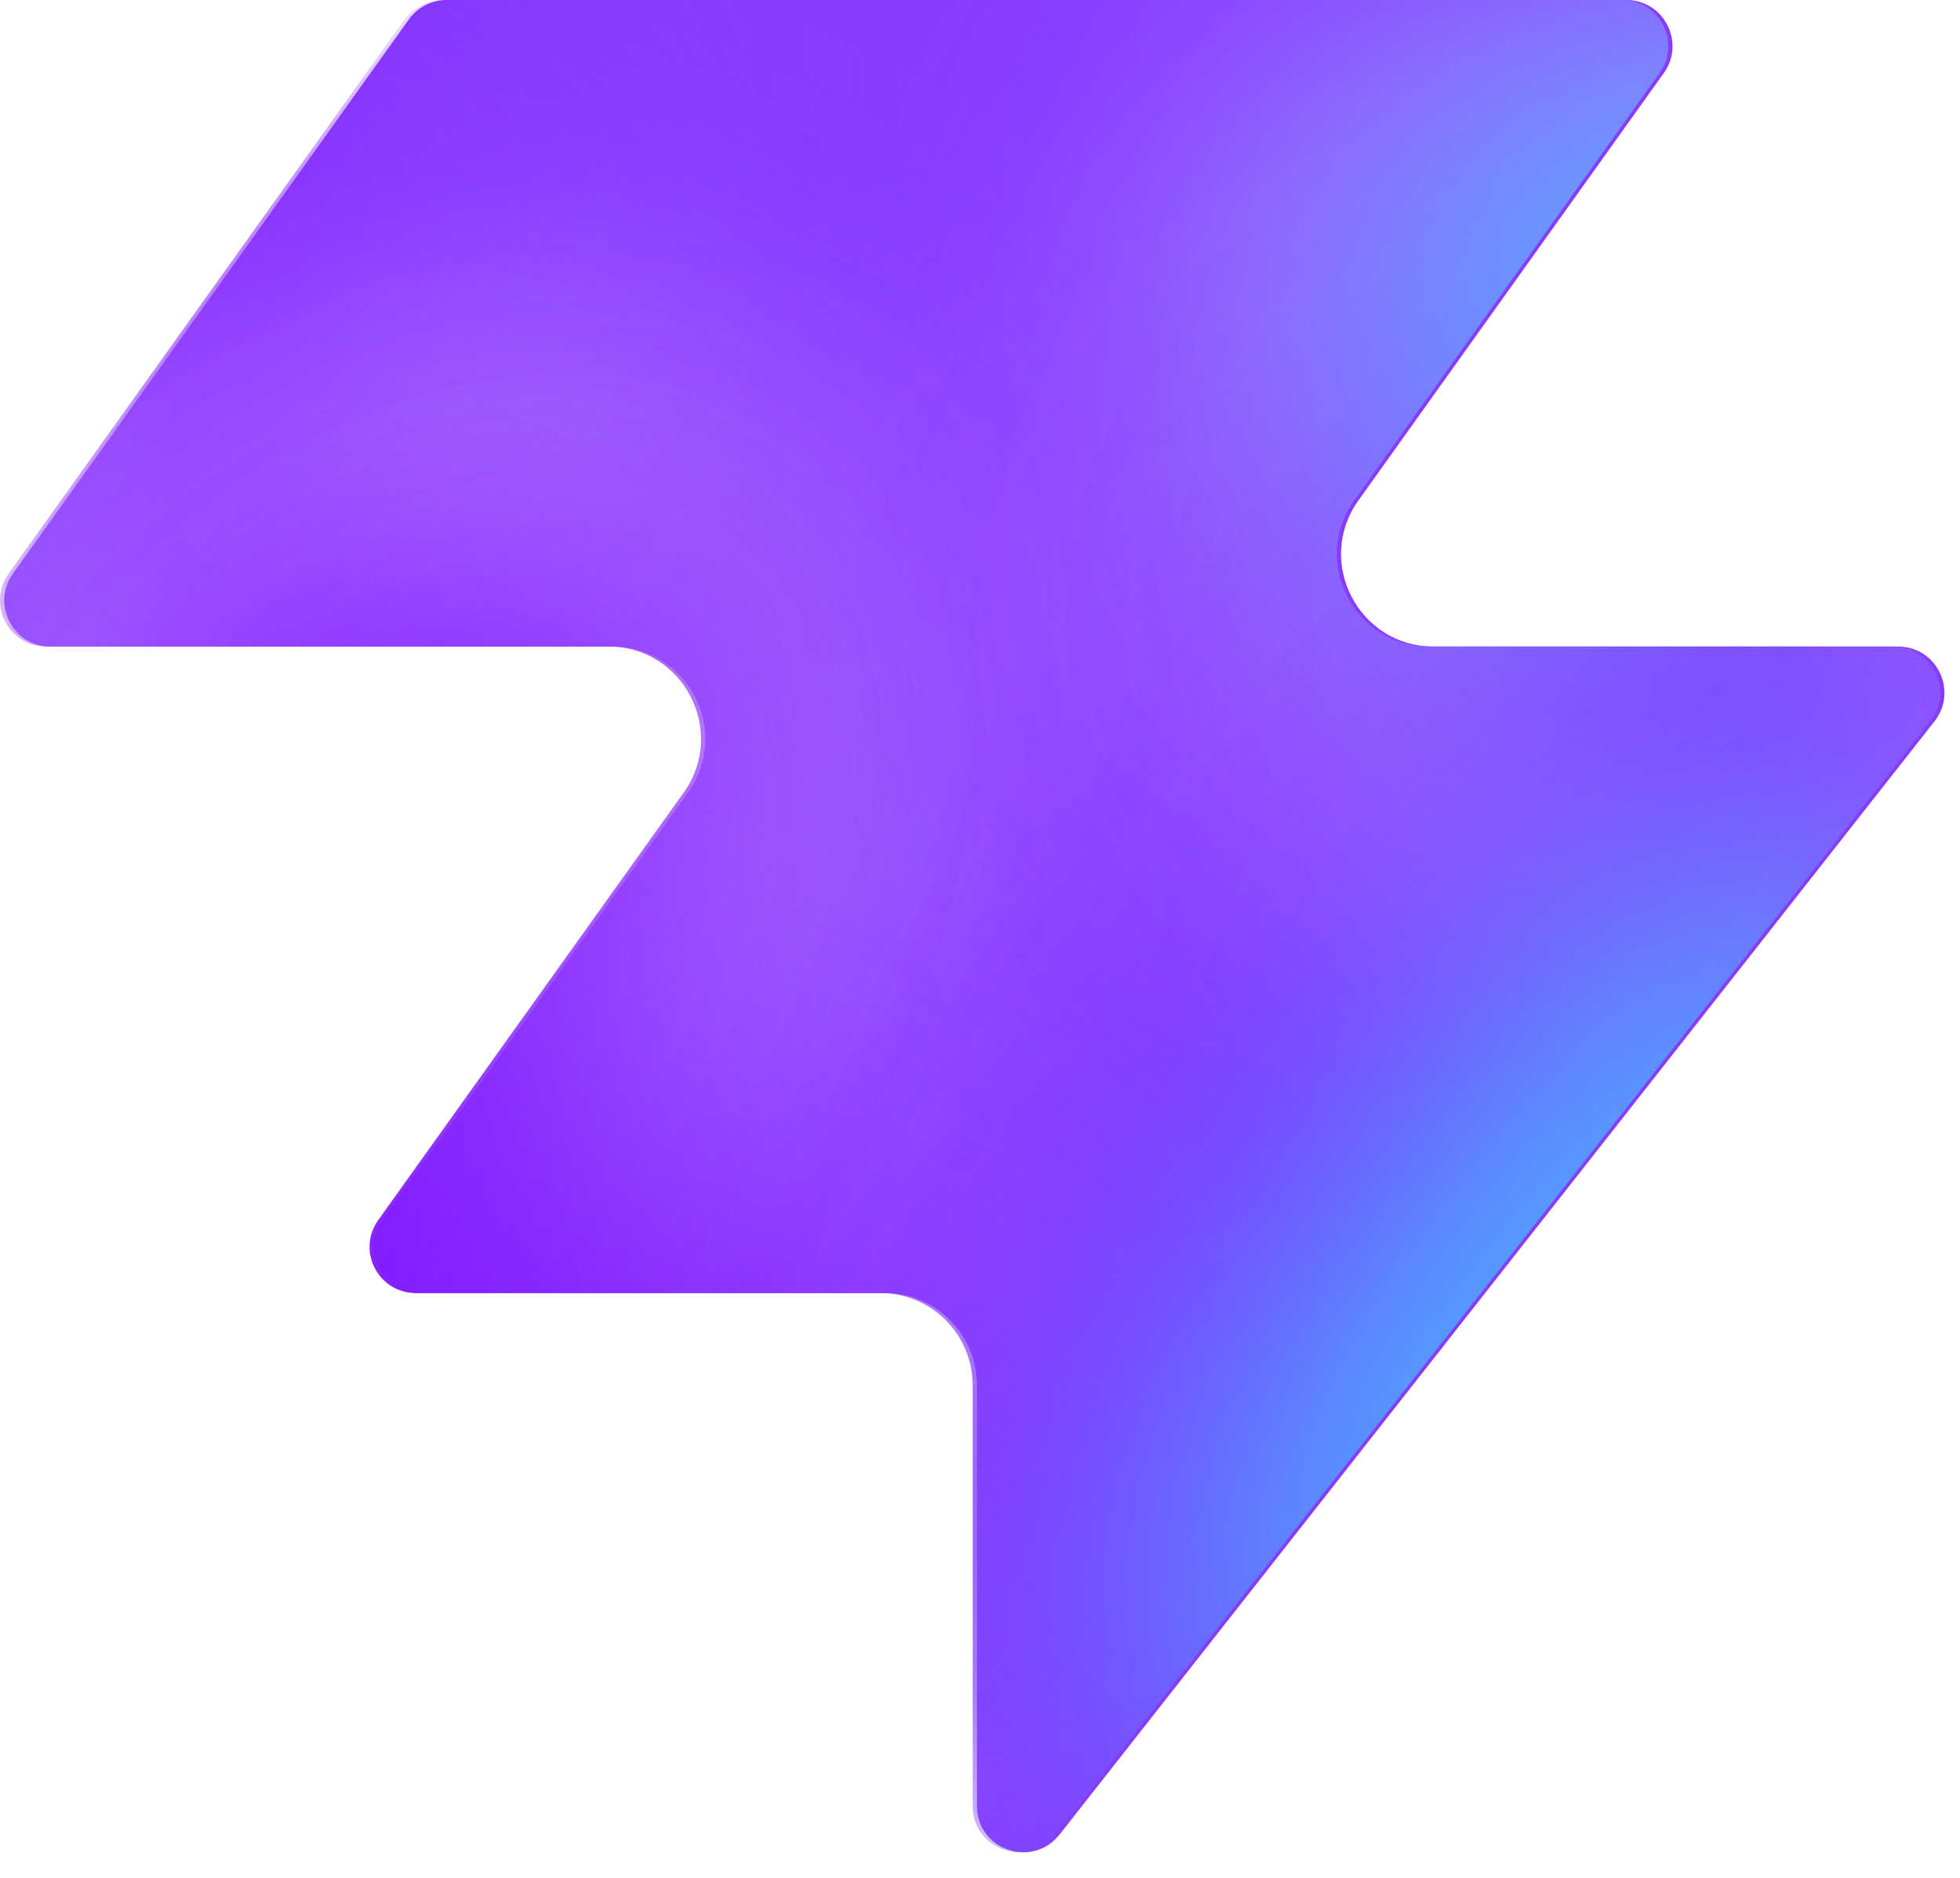
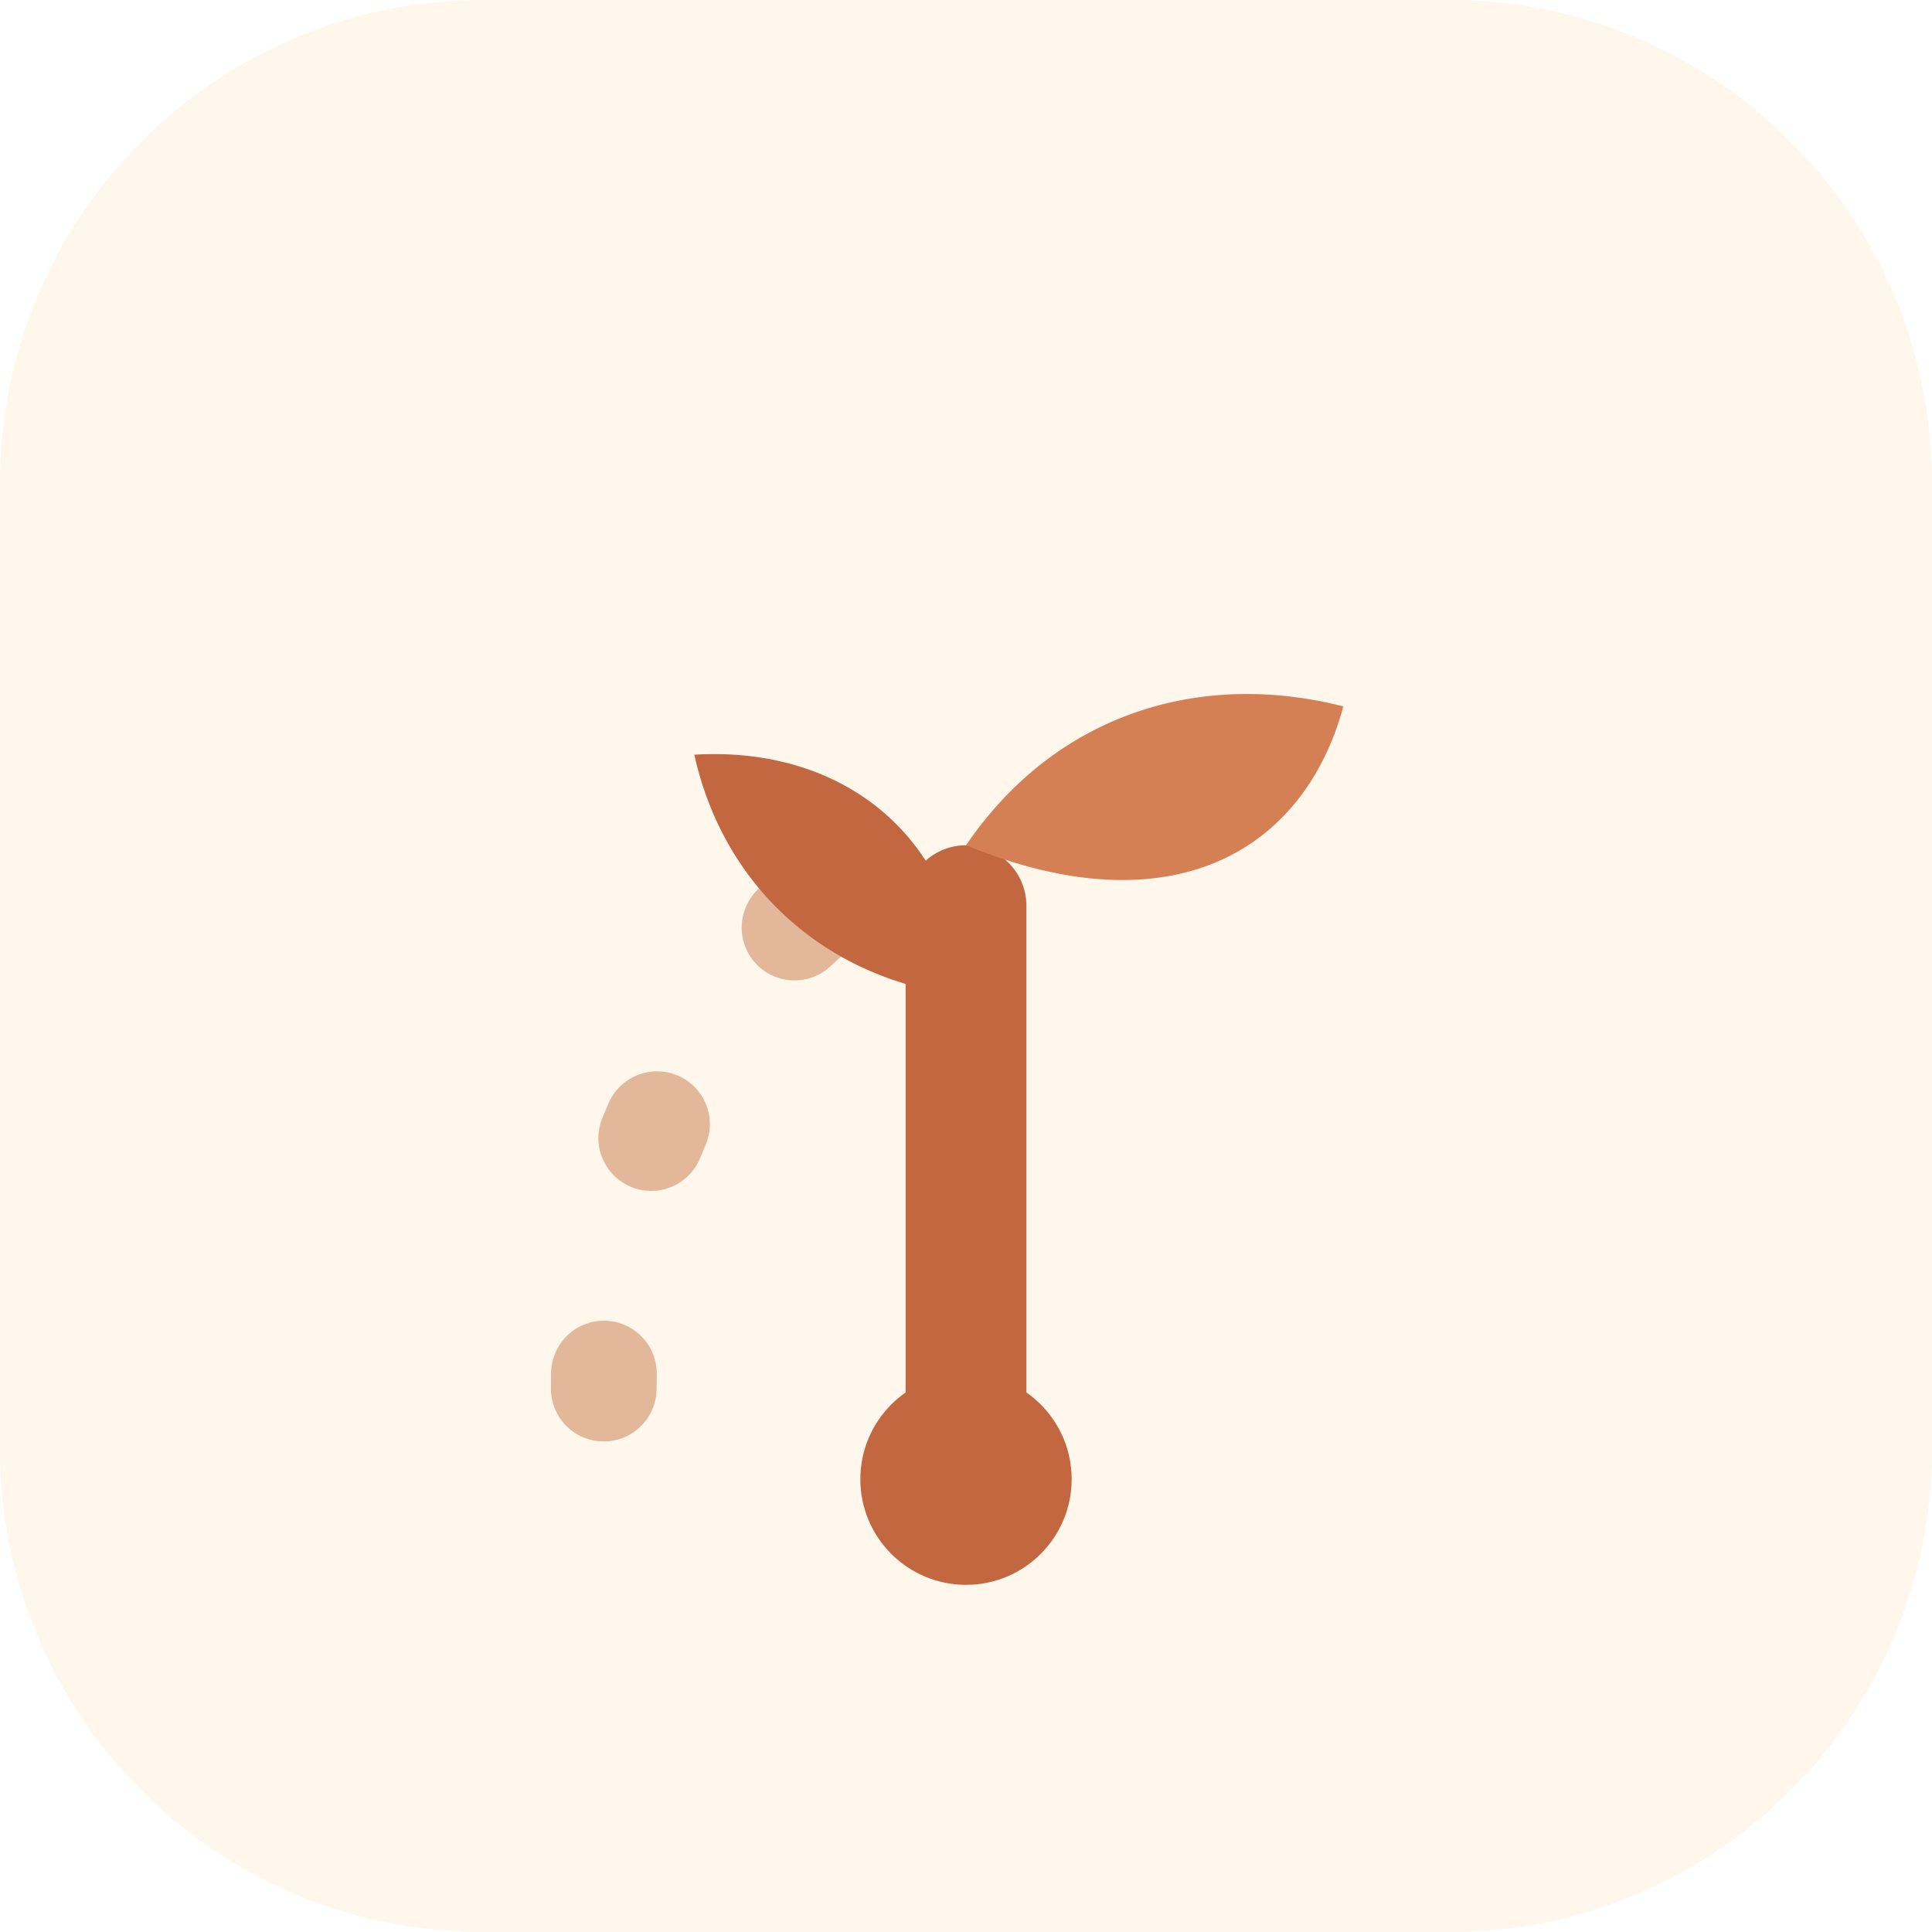
- <svg xmlns="http://www.w3.org/2000/svg" width="48" height="46" fill="none" viewBox="0 0 48 46">
-   <path fill="#863bff" d="M25.946 44.938c-.664.845-2.021.375-2.021-.698V33.937a2.26 2.26 0 0 0-2.262-2.262H10.287c-.92 0-1.456-1.04-.92-1.788l7.48-10.471c1.07-1.497 0-3.578-1.842-3.578H1.237c-.92 0-1.456-1.04-.92-1.788L10.013.474c.214-.297.556-.474.92-.474h28.894c.92 0 1.456 1.04.92 1.788l-7.48 10.471c-1.07 1.498 0 3.579 1.842 3.579h11.377c.943 0 1.473 1.088.89 1.83L25.947 44.94z" style="fill:#863bff;fill:color(display-p3 .525 .23 1);fill-opacity:1" />
-   <mask id="a" width="48" height="46" x="0" y="0" maskUnits="userSpaceOnUse" style="mask-type:alpha">
-     <path fill="#000" d="M25.842 44.938c-.664.844-2.021.375-2.021-.698V33.937a2.26 2.26 0 0 0-2.262-2.262H10.183c-.92 0-1.456-1.04-.92-1.788l7.48-10.471c1.07-1.498 0-3.579-1.842-3.579H1.133c-.92 0-1.456-1.04-.92-1.787L9.91.473c.214-.297.556-.474.92-.474h28.894c.92 0 1.456 1.04.92 1.788l-7.48 10.471c-1.07 1.498 0 3.578 1.842 3.578h11.377c.943 0 1.473 1.088.89 1.832L25.843 44.94z" style="fill:#000;fill-opacity:1" />
-   </mask>
-   <g mask="url(#a)">
-     <g filter="url(#b)">
-       <ellipse cx="5.508" cy="14.704" fill="#ede6ff" rx="5.508" ry="14.704" style="fill:#ede6ff;fill:color(display-p3 .927 .903 1);fill-opacity:1" transform="matrix(.00324 1 1 -.00324 -4.47 31.516)" />
-     </g>
-     <g filter="url(#c)">
-       <ellipse cx="10.399" cy="29.851" fill="#ede6ff" rx="10.399" ry="29.851" style="fill:#ede6ff;fill:color(display-p3 .927 .903 1);fill-opacity:1" transform="matrix(.00324 1 1 -.00324 -39.328 7.883)" />
-     </g>
-     <g filter="url(#d)">
-       <ellipse cx="5.508" cy="30.487" fill="#7e14ff" rx="5.508" ry="30.487" style="fill:#7e14ff;fill:color(display-p3 .492 .077 1);fill-opacity:1" transform="rotate(89.814 -25.913 -14.639)scale(1 -1)" />
-     </g>
-     <g filter="url(#e)">
-       <ellipse cx="5.508" cy="30.599" fill="#7e14ff" rx="5.508" ry="30.599" style="fill:#7e14ff;fill:color(display-p3 .492 .077 1);fill-opacity:1" transform="rotate(89.814 -32.644 -3.334)scale(1 -1)" />
-     </g>
-     <g filter="url(#f)">
-       <ellipse cx="5.508" cy="30.599" fill="#7e14ff" rx="5.508" ry="30.599" style="fill:#7e14ff;fill:color(display-p3 .492 .077 1);fill-opacity:1" transform="matrix(.00324 1 1 -.00324 -34.34 30.47)" />
-     </g>
-     <g filter="url(#g)">
-       <ellipse cx="14.072" cy="22.078" fill="#ede6ff" rx="14.072" ry="22.078" style="fill:#ede6ff;fill:color(display-p3 .927 .903 1);fill-opacity:1" transform="rotate(93.35 24.506 48.493)scale(-1 1)" />
-     </g>
-     <g filter="url(#h)">
-       <ellipse cx="3.47" cy="21.501" fill="#7e14ff" rx="3.47" ry="21.501" style="fill:#7e14ff;fill:color(display-p3 .492 .077 1);fill-opacity:1" transform="rotate(89.009 28.708 47.59)scale(-1 1)" />
-     </g>
-     <g filter="url(#i)">
-       <ellipse cx="3.47" cy="21.501" fill="#7e14ff" rx="3.47" ry="21.501" style="fill:#7e14ff;fill:color(display-p3 .492 .077 1);fill-opacity:1" transform="rotate(89.009 28.708 47.59)scale(-1 1)" />
-     </g>
-     <g filter="url(#j)">
-       <ellipse cx=".387" cy="8.972" fill="#7e14ff" rx="4.407" ry="29.108" style="fill:#7e14ff;fill:color(display-p3 .492 .077 1);fill-opacity:1" transform="rotate(39.51 .387 8.972)" />
-     </g>
-     <g filter="url(#k)">
-       <ellipse cx="47.523" cy="-6.092" fill="#7e14ff" rx="4.407" ry="29.108" style="fill:#7e14ff;fill:color(display-p3 .492 .077 1);fill-opacity:1" transform="rotate(37.892 47.523 -6.092)" />
-     </g>
-     <g filter="url(#l)">
-       <ellipse cx="41.412" cy="6.333" fill="#47bfff" rx="5.971" ry="9.665" style="fill:#47bfff;fill:color(display-p3 .28 .748 1);fill-opacity:1" transform="rotate(37.892 41.412 6.333)" />
-     </g>
-     <g filter="url(#m)">
-       <ellipse cx="-1.879" cy="38.332" fill="#7e14ff" rx="4.407" ry="29.108" style="fill:#7e14ff;fill:color(display-p3 .492 .077 1);fill-opacity:1" transform="rotate(37.892 -1.88 38.332)" />
-     </g>
-     <g filter="url(#n)">
-       <ellipse cx="-1.879" cy="38.332" fill="#7e14ff" rx="4.407" ry="29.108" style="fill:#7e14ff;fill:color(display-p3 .492 .077 1);fill-opacity:1" transform="rotate(37.892 -1.88 38.332)" />
-     </g>
-     <g filter="url(#o)">
-       <ellipse cx="35.651" cy="29.907" fill="#7e14ff" rx="4.407" ry="29.108" style="fill:#7e14ff;fill:color(display-p3 .492 .077 1);fill-opacity:1" transform="rotate(37.892 35.651 29.907)" />
-     </g>
-     <g filter="url(#p)">
-       <ellipse cx="38.418" cy="32.4" fill="#47bfff" rx="5.971" ry="15.297" style="fill:#47bfff;fill:color(display-p3 .28 .748 1);fill-opacity:1" transform="rotate(37.892 38.418 32.4)" />
-     </g>
-   </g>
-   <defs>
-     <filter id="b" width="60.045" height="41.654" x="-19.77" y="16.149" color-interpolation-filters="sRGB" filterUnits="userSpaceOnUse">
-       <feFlood flood-opacity="0" result="BackgroundImageFix" />
-       <feBlend in="SourceGraphic" in2="BackgroundImageFix" result="shape" />
-       <feGaussianBlur result="effect1_foregroundBlur_2002_17158" stdDeviation="7.659" />
-     </filter>
-     <filter id="c" width="90.34" height="51.437" x="-54.613" y="-7.533" color-interpolation-filters="sRGB" filterUnits="userSpaceOnUse">
-       <feFlood flood-opacity="0" result="BackgroundImageFix" />
-       <feBlend in="SourceGraphic" in2="BackgroundImageFix" result="shape" />
-       <feGaussianBlur result="effect1_foregroundBlur_2002_17158" stdDeviation="7.659" />
-     </filter>
-     <filter id="d" width="79.355" height="29.4" x="-49.64" y="2.03" color-interpolation-filters="sRGB" filterUnits="userSpaceOnUse">
-       <feFlood flood-opacity="0" result="BackgroundImageFix" />
-       <feBlend in="SourceGraphic" in2="BackgroundImageFix" result="shape" />
-       <feGaussianBlur result="effect1_foregroundBlur_2002_17158" stdDeviation="4.596" />
-     </filter>
-     <filter id="e" width="79.579" height="29.4" x="-45.045" y="20.029" color-interpolation-filters="sRGB" filterUnits="userSpaceOnUse">
-       <feFlood flood-opacity="0" result="BackgroundImageFix" />
-       <feBlend in="SourceGraphic" in2="BackgroundImageFix" result="shape" />
-       <feGaussianBlur result="effect1_foregroundBlur_2002_17158" stdDeviation="4.596" />
-     </filter>
-     <filter id="f" width="79.579" height="29.4" x="-43.513" y="21.178" color-interpolation-filters="sRGB" filterUnits="userSpaceOnUse">
-       <feFlood flood-opacity="0" result="BackgroundImageFix" />
-       <feBlend in="SourceGraphic" in2="BackgroundImageFix" result="shape" />
-       <feGaussianBlur result="effect1_foregroundBlur_2002_17158" stdDeviation="4.596" />
-     </filter>
-     <filter id="g" width="74.749" height="58.852" x="15.756" y="-17.901" color-interpolation-filters="sRGB" filterUnits="userSpaceOnUse">
-       <feFlood flood-opacity="0" result="BackgroundImageFix" />
-       <feBlend in="SourceGraphic" in2="BackgroundImageFix" result="shape" />
-       <feGaussianBlur result="effect1_foregroundBlur_2002_17158" stdDeviation="7.659" />
-     </filter>
-     <filter id="h" width="61.377" height="25.362" x="23.548" y="2.284" color-interpolation-filters="sRGB" filterUnits="userSpaceOnUse">
-       <feFlood flood-opacity="0" result="BackgroundImageFix" />
-       <feBlend in="SourceGraphic" in2="BackgroundImageFix" result="shape" />
-       <feGaussianBlur result="effect1_foregroundBlur_2002_17158" stdDeviation="4.596" />
-     </filter>
-     <filter id="i" width="61.377" height="25.362" x="23.548" y="2.284" color-interpolation-filters="sRGB" filterUnits="userSpaceOnUse">
-       <feFlood flood-opacity="0" result="BackgroundImageFix" />
-       <feBlend in="SourceGraphic" in2="BackgroundImageFix" result="shape" />
-       <feGaussianBlur result="effect1_foregroundBlur_2002_17158" stdDeviation="4.596" />
-     </filter>
-     <filter id="j" width="56.045" height="63.649" x="-27.636" y="-22.853" color-interpolation-filters="sRGB" filterUnits="userSpaceOnUse">
-       <feFlood flood-opacity="0" result="BackgroundImageFix" />
-       <feBlend in="SourceGraphic" in2="BackgroundImageFix" result="shape" />
-       <feGaussianBlur result="effect1_foregroundBlur_2002_17158" stdDeviation="4.596" />
-     </filter>
-     <filter id="k" width="54.814" height="64.646" x="20.116" y="-38.415" color-interpolation-filters="sRGB" filterUnits="userSpaceOnUse">
-       <feFlood flood-opacity="0" result="BackgroundImageFix" />
-       <feBlend in="SourceGraphic" in2="BackgroundImageFix" result="shape" />
-       <feGaussianBlur result="effect1_foregroundBlur_2002_17158" stdDeviation="4.596" />
-     </filter>
-     <filter id="l" width="33.541" height="35.313" x="24.641" y="-11.323" color-interpolation-filters="sRGB" filterUnits="userSpaceOnUse">
-       <feFlood flood-opacity="0" result="BackgroundImageFix" />
-       <feBlend in="SourceGraphic" in2="BackgroundImageFix" result="shape" />
-       <feGaussianBlur result="effect1_foregroundBlur_2002_17158" stdDeviation="4.596" />
-     </filter>
-     <filter id="m" width="54.814" height="64.646" x="-29.286" y="6.009" color-interpolation-filters="sRGB" filterUnits="userSpaceOnUse">
-       <feFlood flood-opacity="0" result="BackgroundImageFix" />
-       <feBlend in="SourceGraphic" in2="BackgroundImageFix" result="shape" />
-       <feGaussianBlur result="effect1_foregroundBlur_2002_17158" stdDeviation="4.596" />
-     </filter>
-     <filter id="n" width="54.814" height="64.646" x="-29.286" y="6.009" color-interpolation-filters="sRGB" filterUnits="userSpaceOnUse">
-       <feFlood flood-opacity="0" result="BackgroundImageFix" />
-       <feBlend in="SourceGraphic" in2="BackgroundImageFix" result="shape" />
-       <feGaussianBlur result="effect1_foregroundBlur_2002_17158" stdDeviation="4.596" />
-     </filter>
-     <filter id="o" width="54.814" height="64.646" x="8.244" y="-2.416" color-interpolation-filters="sRGB" filterUnits="userSpaceOnUse">
-       <feFlood flood-opacity="0" result="BackgroundImageFix" />
-       <feBlend in="SourceGraphic" in2="BackgroundImageFix" result="shape" />
-       <feGaussianBlur result="effect1_foregroundBlur_2002_17158" stdDeviation="4.596" />
-     </filter>
-     <filter id="p" width="39.409" height="43.623" x="18.713" y="10.588" color-interpolation-filters="sRGB" filterUnits="userSpaceOnUse">
-       <feFlood flood-opacity="0" result="BackgroundImageFix" />
-       <feBlend in="SourceGraphic" in2="BackgroundImageFix" result="shape" />
-       <feGaussianBlur result="effect1_foregroundBlur_2002_17158" stdDeviation="4.596" />
-     </filter>
-   </defs>
+ <svg xmlns="http://www.w3.org/2000/svg" width="64" height="64" viewBox="0 0 64 64" fill="none" role="img" aria-label="ippo">
+   <rect width="64" height="64" rx="16" fill="#fff6ec" />
+   <path d="M20 46c0-9 5-16 12-19" fill="none" stroke="#e2b79a" stroke-width="3.5" stroke-linecap="round" stroke-dasharray="0.5 8" />
+   <path d="M32 47V30" fill="none" stroke="#c2673f" stroke-width="4" stroke-linecap="round" />
+   <path d="M32 33c-4.5-.5-8-3.5-9-8 5-.3 8.8 2.8 9 8z" fill="#c2673f" />
+   <path d="M32 28c3-4.4 7.8-5.8 12.5-4.6-1.3 4.8-5.7 7.4-12.5 4.6z" fill="#d57f54" />
+   <circle cx="32" cy="49" r="3.5" fill="#c2673f" />
</svg>
